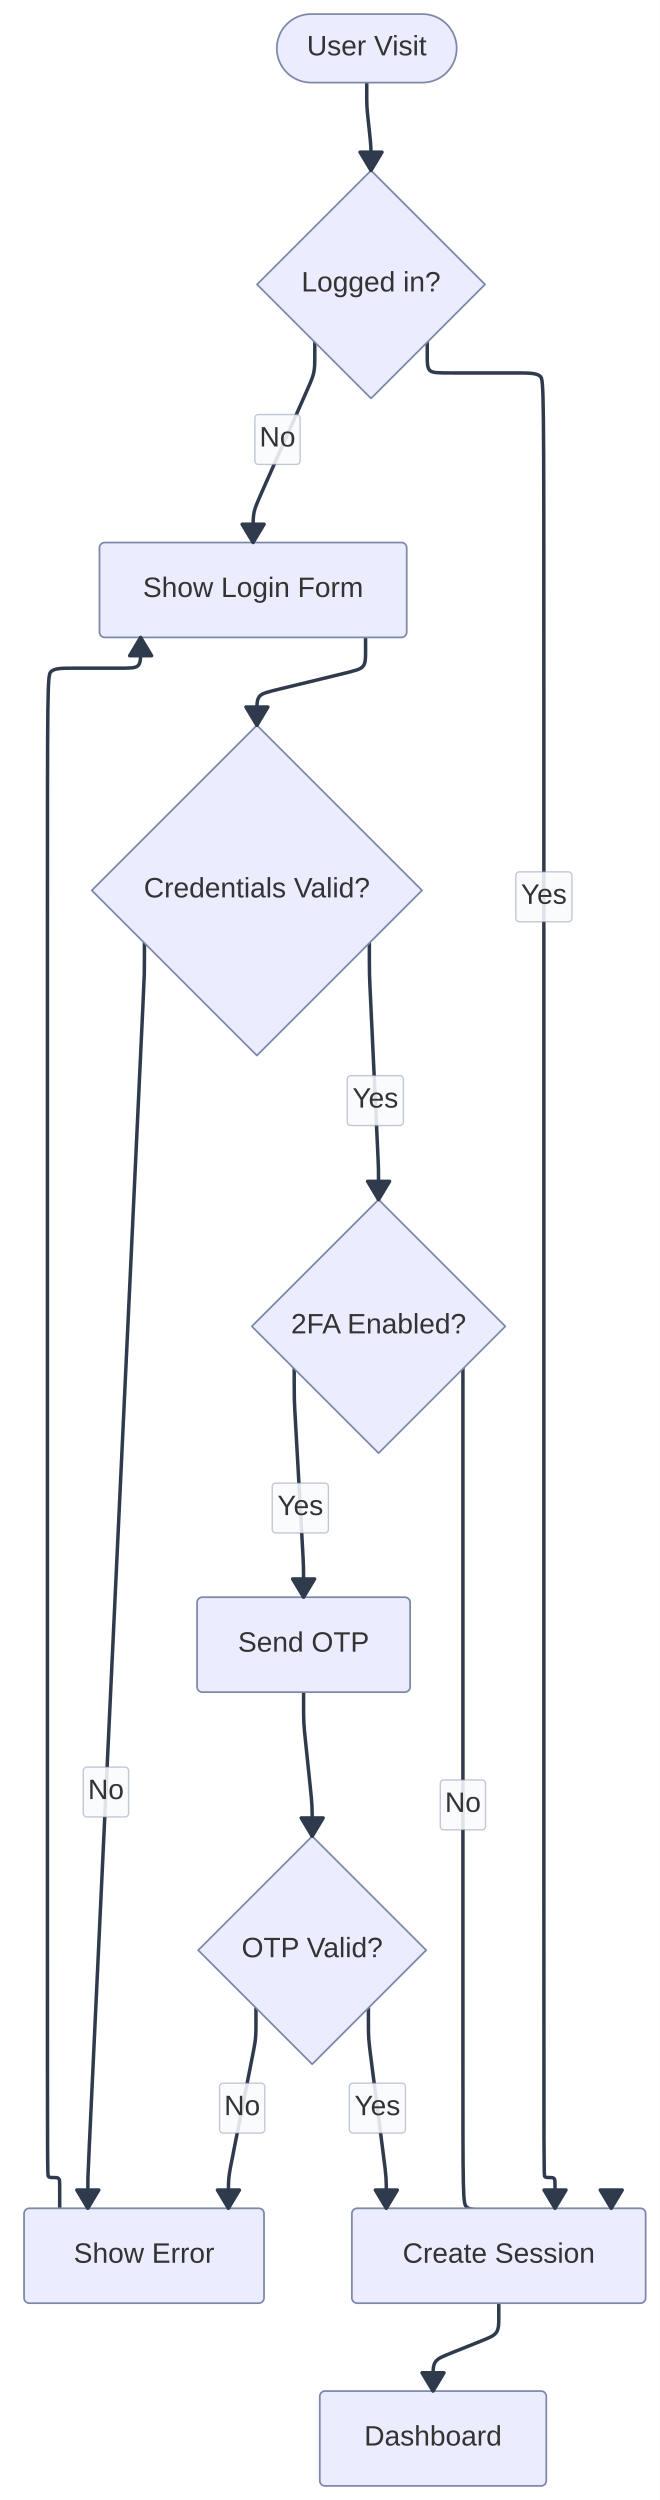
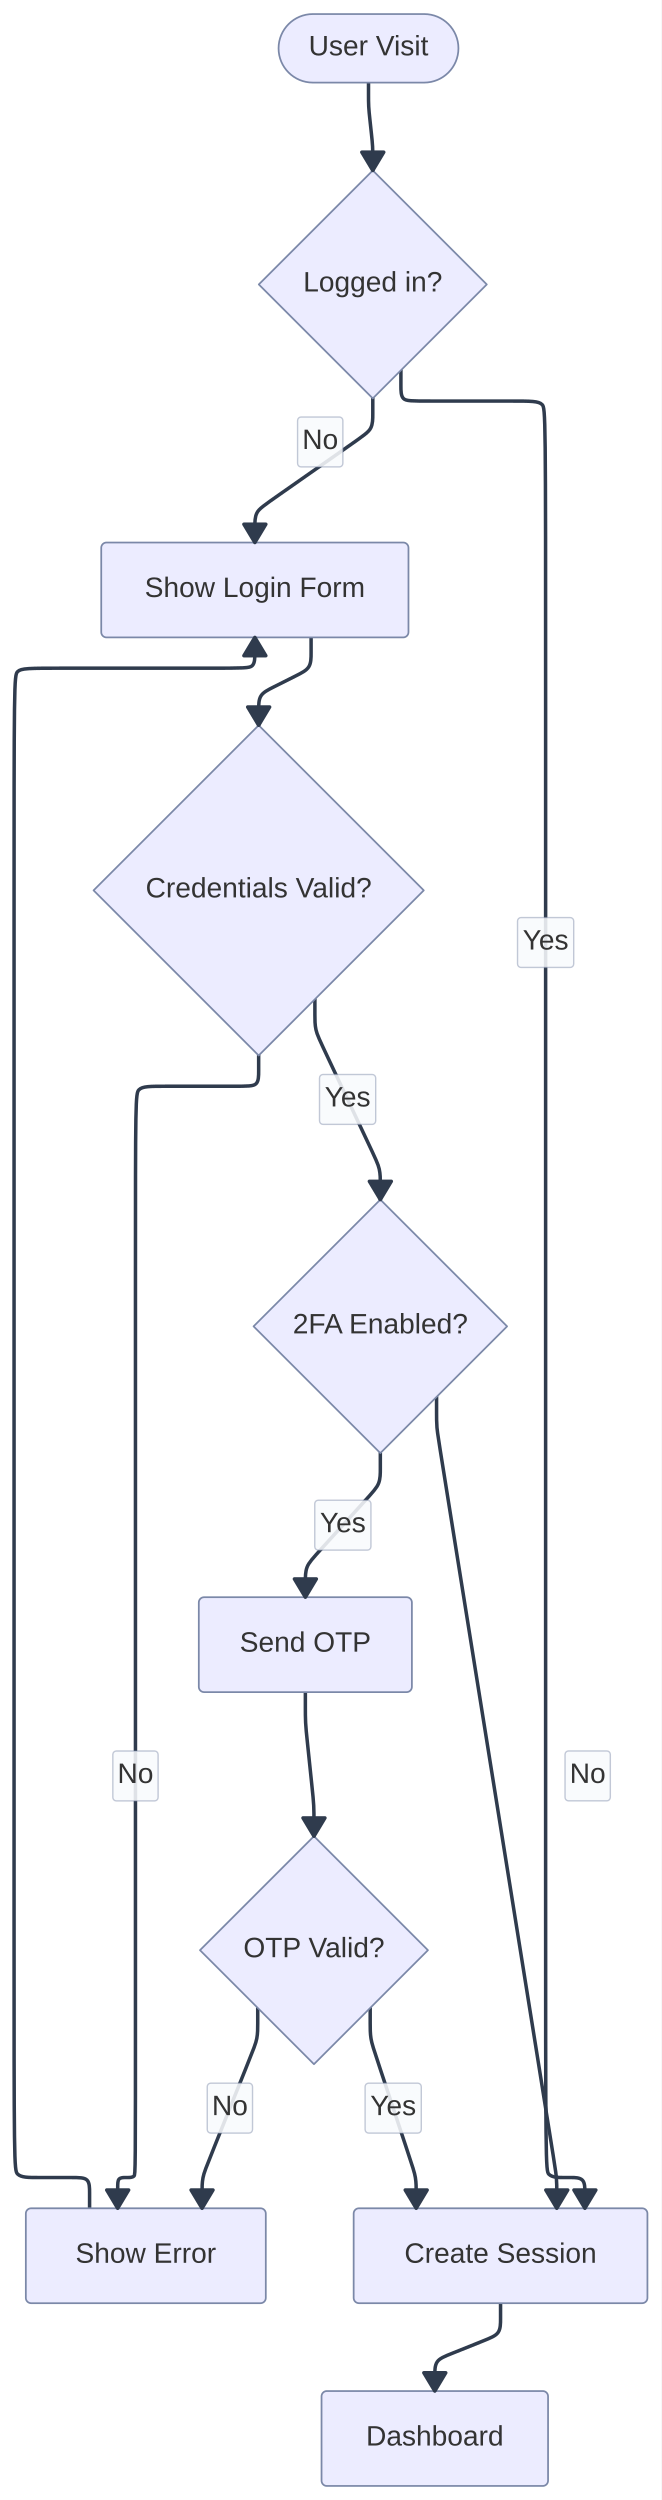
- <svg xmlns="http://www.w3.org/2000/svg" width="375.414" height="1422.616" viewBox="0 0 375.414 1422.616">
-   <rect x="0" y="0" width="375.414" height="1422.616" fill="#FFFFFF" />
+ <svg xmlns="http://www.w3.org/2000/svg" width="376.42" height="1422.616" viewBox="0 0 376.42 1422.616">
+   <rect x="0" y="0" width="376.42" height="1422.616" fill="#FFFFFF" />
  <defs>
    <marker id="arrow-0" viewBox="0 0 10 10" refX="5" refY="5" markerUnits="userSpaceOnUse" markerWidth="8" markerHeight="8" orient="auto">
      <path d="M 0 0 L 10 5 L 0 10 z" fill="#2F3B4D" stroke="#2F3B4D" stroke-width="1" stroke-dasharray="1,0" />
    </marker>
    <marker id="arrow-start-0" viewBox="0 0 10 10" refX="4.5" refY="5" markerUnits="userSpaceOnUse" markerWidth="8" markerHeight="8" orient="auto">
      <path d="M 0 5 L 10 10 L 10 0 z" fill="#2F3B4D" stroke="#2F3B4D" stroke-width="1" stroke-dasharray="1,0" />
    </marker>
  </defs>
-   <path d="M 208.690,47.000L 208.690,48.138C208.690,49.275,208.690,51.550,208.690,53.825C208.690,56.100,208.690,58.375,208.812,60.644C208.933,62.912,209.176,65.174,209.461,67.826C209.746,70.479,210.072,73.521,210.357,76.174C210.642,78.826,210.885,81.088,211.006,83.356C211.128,85.625,211.128,87.900,211.128,90.175C211.128,92.450,211.128,94.725,211.128,95.862L 211.128,97.000" fill="none" stroke="#2F3B4D" stroke-width="2" stroke-linecap="round" stroke-linejoin="round" />
-   <path d="M 179.128,194.723L 179.128,196.182C179.128,197.640,179.128,200.557,179.128,203.473C179.128,206.390,179.128,209.307,178.535,212.098C177.943,214.889,176.759,217.554,171.500,229.388C166.240,241.222,156.907,262.225,151.648,274.059C146.389,285.893,145.204,288.558,144.612,291.349C144.020,294.140,144.020,297.057,144.020,299.973C144.020,302.890,144.020,305.807,144.020,307.265L 144.020,308.723" fill="none" stroke="#2F3B4D" stroke-width="2" stroke-linecap="round" stroke-linejoin="round" />
-   <rect x="145.02" y="235.89" width="25.77" height="28.40" rx="2" ry="2" fill="rgba(248,250,252, 0.92)" fill-opacity="0.95" stroke="#7B88A8" stroke-opacity="0.45" stroke-width="0.8" />
-   <text x="157.90" y="254.09" text-anchor="middle" font-family="'trebuchet ms', verdana, arial, sans-serif" font-size="16" fill="#333333">
-     <tspan x="157.90" dy="0.00">No</tspan>
+   <path d="M 209.697,47.000L 209.697,48.138C209.697,49.275,209.697,51.550,209.697,53.825C209.697,56.100,209.697,58.375,209.818,60.644C209.939,62.912,210.182,65.174,210.467,67.826C210.752,70.479,211.079,73.521,211.363,76.174C211.648,78.826,211.891,81.088,212.012,83.356C212.134,85.625,212.134,87.900,212.134,90.175C212.134,92.450,212.134,94.725,212.134,95.862L 212.134,97.000" fill="none" stroke="#2F3B4D" stroke-width="2" stroke-linecap="round" stroke-linejoin="round" />
+   <path d="M 212.134,226.723L 212.134,228.182C212.134,229.640,212.134,232.557,212.134,235.473C212.134,238.390,212.134,241.307,210.939,243.602C209.745,245.896,207.356,247.570,197.366,254.566C187.376,261.563,169.784,273.883,159.794,280.880C149.804,287.877,147.415,289.550,146.221,291.845C145.026,294.140,145.026,297.057,145.026,299.973C145.026,302.890,145.026,305.807,145.026,307.265L 145.026,308.723" fill="none" stroke="#2F3B4D" stroke-width="2" stroke-linecap="round" stroke-linejoin="round" />
+   <rect x="169.34" y="237.30" width="25.77" height="28.40" rx="2" ry="2" fill="rgba(248,250,252, 0.92)" fill-opacity="0.95" stroke="#7B88A8" stroke-opacity="0.45" stroke-width="0.8" />
+   <text x="182.22" y="255.50" text-anchor="middle" font-family="'trebuchet ms', verdana, arial, sans-serif" font-size="16" fill="#333333">
+     <tspan x="182.22" dy="0.00">No</tspan>
  </text>
-   <path d="M 208.020,362.723L 208.020,364.182C208.020,365.640,208.020,368.557,208.020,371.473C208.020,374.390,208.020,377.307,206.603,379.109C205.185,380.911,202.351,381.598,193.462,383.755C184.572,385.911,169.628,389.536,160.739,391.692C151.849,393.848,149.015,394.536,147.598,396.338C146.181,398.140,146.181,401.057,146.181,403.973C146.181,406.890,146.181,409.807,146.181,411.265L 146.181,412.723" fill="none" stroke="#2F3B4D" stroke-width="2" stroke-linecap="round" stroke-linejoin="round" />
-   <path d="M 82.181,536.625L 82.181,538.083C82.181,539.542,82.181,542.458,82.181,545.375C82.181,548.292,82.181,551.208,82.112,554.123C82.044,557.039,81.907,559.952,76.606,672.660C71.306,785.369,60.842,1007.872,55.542,1120.581C50.242,1233.289,50.105,1236.203,50.036,1239.118C49.968,1242.033,49.968,1244.950,49.968,1247.866C49.968,1250.783,49.968,1253.700,49.968,1255.158L 49.968,1256.616" fill="none" stroke="#2F3B4D" stroke-width="2" stroke-linecap="round" stroke-linejoin="round" />
-   <rect x="47.40" y="1005.55" width="25.77" height="28.40" rx="2" ry="2" fill="rgba(248,250,252, 0.92)" fill-opacity="0.95" stroke="#7B88A8" stroke-opacity="0.45" stroke-width="0.8" />
-   <text x="60.28" y="1023.75" text-anchor="middle" font-family="'trebuchet ms', verdana, arial, sans-serif" font-size="16" fill="#333333">
-     <tspan x="60.28" dy="0.00">No</tspan>
+   <path d="M 177.026,362.723L 177.026,364.182C177.026,365.640,177.026,368.557,177.026,371.473C177.026,374.390,177.026,377.307,175.723,379.420C174.420,381.533,171.814,382.843,168.144,384.688C164.474,386.533,159.739,388.913,156.069,390.758C152.399,392.603,149.793,393.913,148.490,396.027C147.187,398.140,147.187,401.057,147.187,403.973C147.187,406.890,147.187,409.807,147.187,411.265L 147.187,412.723" fill="none" stroke="#2F3B4D" stroke-width="2" stroke-linecap="round" stroke-linejoin="round" />
+   <path d="M 147.187,600.625L 147.187,602.083C147.187,603.542,147.187,606.458,147.187,609.375C147.187,612.292,147.187,615.208,145.728,616.667C144.270,618.125,141.353,618.125,131.669,618.125C121.985,618.125,105.533,618.125,95.306,618.125C85.080,618.125,81.080,618.125,79.080,620.125C77.080,622.125,77.080,626.125,77.080,728.781C77.080,831.438,77.080,1032.750,77.080,1134.249C77.080,1235.747,77.080,1237.432,76.238,1238.274C75.396,1239.116,73.712,1239.116,72.869,1239.116C72.027,1239.116,72.027,1239.116,71.185,1239.116C70.343,1239.116,68.658,1239.116,67.816,1239.958C66.974,1240.801,66.974,1242.485,66.974,1245.402C66.974,1248.318,66.974,1252.467,66.974,1254.542L 66.974,1256.616" fill="none" stroke="#2F3B4D" stroke-width="2" stroke-linecap="round" stroke-linejoin="round" />
+   <rect x="64.20" y="996.40" width="25.77" height="28.40" rx="2" ry="2" fill="rgba(248,250,252, 0.92)" fill-opacity="0.95" stroke="#7B88A8" stroke-opacity="0.45" stroke-width="0.8" />
+   <text x="77.08" y="1014.60" text-anchor="middle" font-family="'trebuchet ms', verdana, arial, sans-serif" font-size="16" fill="#333333">
+     <tspan x="77.08" dy="0.00">No</tspan>
  </text>
-   <path d="M 33.968,1256.616L 33.968,1254.281C33.968,1251.945,33.968,1247.274,33.968,1244.358C33.968,1241.441,33.968,1240.278,33.387,1239.697C32.805,1239.116,31.643,1239.116,31.062,1239.116C30.481,1239.116,30.481,1239.116,29.900,1239.116C29.318,1239.116,28.156,1239.116,27.575,1238.535C26.994,1237.954,26.994,1236.792,26.994,1095.643C26.994,954.494,26.994,673.359,26.994,530.791C26.994,388.223,26.994,384.223,28.994,382.223C30.994,380.223,34.994,380.223,42.373,380.223C49.752,380.223,60.511,380.223,67.349,380.223C74.186,380.223,77.103,380.223,78.561,378.765C80.020,377.307,80.020,374.390,80.020,371.473C80.020,368.557,80.020,365.640,80.020,364.182L 80.020,362.723" fill="none" stroke="#2F3B4D" stroke-width="2" stroke-linecap="round" stroke-linejoin="round" />
-   <path d="M 210.181,536.625L 210.181,538.083C210.181,539.542,210.181,542.458,210.181,545.375C210.181,548.292,210.181,551.208,210.249,554.123C210.318,557.039,210.456,559.952,211.260,576.995C212.065,594.039,213.536,625.212,214.340,642.255C215.145,659.298,215.282,662.212,215.351,665.127C215.420,668.042,215.420,670.958,215.420,673.875C215.420,676.792,215.420,679.708,215.420,681.167L 215.420,682.625" fill="none" stroke="#2F3B4D" stroke-width="2" stroke-linecap="round" stroke-linejoin="round" />
-   <rect x="197.60" y="612.08" width="31.97" height="28.40" rx="2" ry="2" fill="rgba(248,250,252, 0.92)" fill-opacity="0.95" stroke="#7B88A8" stroke-opacity="0.45" stroke-width="0.8" />
-   <text x="213.59" y="630.28" text-anchor="middle" font-family="'trebuchet ms', verdana, arial, sans-serif" font-size="16" fill="#333333">
-     <tspan x="213.59" dy="0.00">Yes</tspan>
+   <path d="M 50.974,1256.616L 50.974,1255.158C50.974,1253.700,50.974,1250.783,50.974,1247.866C50.974,1244.950,50.974,1242.033,49.516,1240.575C48.057,1239.116,45.141,1239.116,39.978,1239.116C34.816,1239.116,27.408,1239.116,21.704,1239.116C16.000,1239.116,12.000,1239.116,10.000,1237.116C8.000,1235.116,8.000,1231.116,8.000,1089.967C8.000,948.819,8.000,670.521,8.000,529.372C8.000,388.223,8.000,384.223,10.000,382.223C12.000,380.223,16.000,380.223,37.379,380.223C58.759,380.223,97.517,380.223,118.355,380.223C139.193,380.223,142.109,380.223,143.568,378.765C145.026,377.307,145.026,374.390,145.026,371.473C145.026,368.557,145.026,365.640,145.026,364.182L 145.026,362.723" fill="none" stroke="#2F3B4D" stroke-width="2" stroke-linecap="round" stroke-linejoin="round" />
+   <path d="M 179.187,568.625L 179.187,570.083C179.187,571.542,179.187,574.458,179.187,577.375C179.187,580.292,179.187,583.208,179.809,585.986C180.430,588.763,181.674,591.402,187.259,603.249C192.844,615.097,202.769,636.154,208.354,648.001C213.939,659.849,215.183,662.487,215.804,665.264C216.426,668.042,216.426,670.958,216.426,673.875C216.426,676.792,216.426,679.708,216.426,681.167L 216.426,682.625" fill="none" stroke="#2F3B4D" stroke-width="2" stroke-linecap="round" stroke-linejoin="round" />
+   <rect x="181.82" y="611.43" width="31.97" height="28.40" rx="2" ry="2" fill="rgba(248,250,252, 0.92)" fill-opacity="0.95" stroke="#7B88A8" stroke-opacity="0.45" stroke-width="0.8" />
+   <text x="197.81" y="629.63" text-anchor="middle" font-family="'trebuchet ms', verdana, arial, sans-serif" font-size="16" fill="#333333">
+     <tspan x="197.81" dy="0.00">Yes</tspan>
  </text>
-   <path d="M 167.420,778.893L 167.420,780.351C167.420,781.810,167.420,784.726,167.420,787.643C167.420,790.560,167.420,793.476,167.502,796.391C167.584,799.305,167.747,802.217,168.555,816.594C169.363,830.972,170.816,856.814,171.623,871.191C172.431,885.569,172.595,888.481,172.677,891.395C172.759,894.310,172.759,897.226,172.759,900.143C172.759,903.060,172.759,905.976,172.759,907.435L 172.759,908.893" fill="none" stroke="#2F3B4D" stroke-width="2" stroke-linecap="round" stroke-linejoin="round" />
-   <rect x="154.91" y="843.94" width="31.97" height="28.40" rx="2" ry="2" fill="rgba(248,250,252, 0.92)" fill-opacity="0.95" stroke="#7B88A8" stroke-opacity="0.45" stroke-width="0.8" />
-   <text x="170.89" y="862.14" text-anchor="middle" font-family="'trebuchet ms', verdana, arial, sans-serif" font-size="16" fill="#333333">
-     <tspan x="170.89" dy="0.00">Yes</tspan>
+   <path d="M 216.426,826.893L 216.426,828.351C216.426,829.810,216.426,832.726,216.426,835.643C216.426,838.560,216.426,841.476,215.446,844.014C214.466,846.553,212.506,848.712,206.376,855.466C200.246,862.219,189.946,873.567,183.816,880.320C177.686,887.074,175.725,889.233,174.745,891.771C173.765,894.310,173.765,897.226,173.765,900.143C173.765,903.060,173.765,905.976,173.765,907.435L 173.765,908.893" fill="none" stroke="#2F3B4D" stroke-width="2" stroke-linecap="round" stroke-linejoin="round" />
+   <rect x="179.11" y="853.69" width="31.97" height="28.40" rx="2" ry="2" fill="rgba(248,250,252, 0.92)" fill-opacity="0.95" stroke="#7B88A8" stroke-opacity="0.45" stroke-width="0.8" />
+   <text x="195.10" y="871.89" text-anchor="middle" font-family="'trebuchet ms', verdana, arial, sans-serif" font-size="16" fill="#333333">
+     <tspan x="195.10" dy="0.00">Yes</tspan>
  </text>
-   <path d="M 172.759,962.893L 172.759,964.351C172.759,965.810,172.759,968.726,172.759,971.643C172.759,974.560,172.759,977.476,172.910,980.385C173.061,983.294,173.363,986.195,174.028,992.578C174.692,998.961,175.719,1008.825,176.384,1015.208C177.049,1021.591,177.351,1024.492,177.502,1027.401C177.653,1030.310,177.653,1033.226,177.653,1036.143C177.653,1039.060,177.653,1041.976,177.653,1043.435L 177.653,1044.893" fill="none" stroke="#2F3B4D" stroke-width="2" stroke-linecap="round" stroke-linejoin="round" />
-   <path d="M 145.653,1142.616L 145.653,1144.075C145.653,1145.533,145.653,1148.450,145.653,1151.366C145.653,1154.283,145.653,1157.200,145.369,1160.088C145.085,1162.977,144.517,1165.838,142.187,1177.574C139.856,1189.310,135.764,1209.922,133.434,1221.658C131.104,1233.395,130.536,1236.255,130.252,1239.144C129.968,1242.033,129.968,1244.950,129.968,1247.866C129.968,1250.783,129.968,1253.700,129.968,1255.158L 129.968,1256.616" fill="none" stroke="#2F3B4D" stroke-width="2" stroke-linecap="round" stroke-linejoin="round" />
-   <rect x="124.93" y="1185.42" width="25.77" height="28.40" rx="2" ry="2" fill="rgba(248,250,252, 0.92)" fill-opacity="0.95" stroke="#7B88A8" stroke-opacity="0.45" stroke-width="0.8" />
-   <text x="137.81" y="1203.62" text-anchor="middle" font-family="'trebuchet ms', verdana, arial, sans-serif" font-size="16" fill="#333333">
-     <tspan x="137.81" dy="0.00">No</tspan>
+   <path d="M 173.765,962.893L 173.765,964.351C173.765,965.810,173.765,968.726,173.765,971.643C173.765,974.560,173.765,977.476,173.916,980.385C174.067,983.294,174.369,986.195,175.034,992.578C175.699,998.961,176.726,1008.825,177.390,1015.208C178.055,1021.591,178.357,1024.492,178.508,1027.401C178.659,1030.310,178.659,1033.226,178.659,1036.143C178.659,1039.060,178.659,1041.976,178.659,1043.435L 178.659,1044.893" fill="none" stroke="#2F3B4D" stroke-width="2" stroke-linecap="round" stroke-linejoin="round" />
+   <path d="M 146.659,1142.616L 146.659,1144.075C146.659,1145.533,146.659,1148.450,146.659,1151.366C146.659,1154.283,146.659,1157.200,146.116,1160.011C145.573,1162.823,144.488,1165.530,139.750,1177.343C135.012,1189.157,126.621,1210.076,121.883,1221.889C117.145,1233.702,116.060,1236.409,115.517,1239.221C114.974,1242.033,114.974,1244.950,114.974,1247.866C114.974,1250.783,114.974,1253.700,114.974,1255.158L 114.974,1256.616" fill="none" stroke="#2F3B4D" stroke-width="2" stroke-linecap="round" stroke-linejoin="round" />
+   <rect x="117.93" y="1185.42" width="25.77" height="28.40" rx="2" ry="2" fill="rgba(248,250,252, 0.92)" fill-opacity="0.95" stroke="#7B88A8" stroke-opacity="0.45" stroke-width="0.8" />
+   <text x="130.82" y="1203.62" text-anchor="middle" font-family="'trebuchet ms', verdana, arial, sans-serif" font-size="16" fill="#333333">
+     <tspan x="130.82" dy="0.00">No</tspan>
  </text>
-   <path d="M 209.653,1142.616L 209.653,1144.075C209.653,1145.533,209.653,1148.450,209.653,1151.366C209.653,1154.283,209.653,1157.200,209.839,1160.104C210.026,1163.009,210.398,1165.902,211.908,1177.622C213.417,1189.342,216.064,1209.890,217.574,1221.610C219.083,1233.331,219.456,1236.224,219.642,1239.128C219.829,1242.033,219.829,1244.950,219.829,1247.866C219.829,1250.783,219.829,1253.700,219.829,1255.158L 219.829,1256.616" fill="none" stroke="#2F3B4D" stroke-width="2" stroke-linecap="round" stroke-linejoin="round" />
-   <rect x="198.76" y="1185.42" width="31.97" height="28.40" rx="2" ry="2" fill="rgba(248,250,252, 0.92)" fill-opacity="0.95" stroke="#7B88A8" stroke-opacity="0.45" stroke-width="0.8" />
-   <text x="214.74" y="1203.62" text-anchor="middle" font-family="'trebuchet ms', verdana, arial, sans-serif" font-size="16" fill="#333333">
-     <tspan x="214.74" dy="0.00">Yes</tspan>
+   <path d="M 210.659,1142.616L 210.659,1144.075C210.659,1145.533,210.659,1148.450,210.659,1151.366C210.659,1154.283,210.659,1157.200,211.118,1160.042C211.577,1162.885,212.494,1165.653,216.398,1177.436C220.302,1189.218,227.192,1210.014,231.096,1221.797C235.000,1233.579,235.918,1236.348,236.376,1239.190C236.835,1242.033,236.835,1244.950,236.835,1247.866C236.835,1250.783,236.835,1253.700,236.835,1255.158L 236.835,1256.616" fill="none" stroke="#2F3B4D" stroke-width="2" stroke-linecap="round" stroke-linejoin="round" />
+   <rect x="207.76" y="1185.42" width="31.97" height="28.40" rx="2" ry="2" fill="rgba(248,250,252, 0.92)" fill-opacity="0.95" stroke="#7B88A8" stroke-opacity="0.45" stroke-width="0.8" />
+   <text x="223.75" y="1203.62" text-anchor="middle" font-family="'trebuchet ms', verdana, arial, sans-serif" font-size="16" fill="#333333">
+     <tspan x="223.75" dy="0.00">Yes</tspan>
  </text>
-   <path d="M 263.420,778.893L 263.420,856.703C263.420,934.513,263.420,1090.134,263.420,1169.944C263.420,1249.755,263.420,1253.755,265.420,1255.755C267.420,1257.755,271.420,1257.755,285.393,1257.755C299.366,1257.755,323.313,1257.755,335.381,1257.755C347.449,1257.755,347.639,1257.755,347.734,1257.660C347.829,1257.565,347.829,1257.375,347.829,1257.185C347.829,1256.996,347.829,1256.806,347.829,1256.711L 347.829,1256.616" fill="none" stroke="#2F3B4D" stroke-width="2" stroke-linecap="round" stroke-linejoin="round" />
-   <rect x="250.54" y="1012.87" width="25.77" height="28.40" rx="2" ry="2" fill="rgba(248,250,252, 0.92)" fill-opacity="0.95" stroke="#7B88A8" stroke-opacity="0.45" stroke-width="0.8" />
-   <text x="263.42" y="1031.07" text-anchor="middle" font-family="'trebuchet ms', verdana, arial, sans-serif" font-size="16" fill="#333333">
-     <tspan x="263.42" dy="0.00">No</tspan>
+   <path d="M 248.426,794.893L 248.426,796.351C248.426,797.810,248.426,800.726,248.426,803.643C248.426,806.560,248.426,809.476,248.657,812.375C248.888,815.273,249.350,818.153,260.520,887.833C271.691,957.514,293.570,1093.995,304.741,1163.676C315.912,1233.356,316.373,1236.236,316.604,1239.135C316.835,1242.033,316.835,1244.950,316.835,1247.866C316.835,1250.783,316.835,1253.700,316.835,1255.158L 316.835,1256.616" fill="none" stroke="#2F3B4D" stroke-width="2" stroke-linecap="round" stroke-linejoin="round" />
+   <rect x="321.53" y="996.37" width="25.77" height="28.40" rx="2" ry="2" fill="rgba(248,250,252, 0.92)" fill-opacity="0.95" stroke="#7B88A8" stroke-opacity="0.45" stroke-width="0.8" />
+   <text x="334.42" y="1014.57" text-anchor="middle" font-family="'trebuchet ms', verdana, arial, sans-serif" font-size="16" fill="#333333">
+     <tspan x="334.42" dy="0.00">No</tspan>
  </text>
-   <path d="M 243.128,194.723L 243.128,196.182C243.128,197.640,243.128,200.557,243.128,203.473C243.128,206.390,243.128,209.307,244.586,210.765C246.044,212.223,248.961,212.223,258.019,212.223C267.078,212.223,282.278,212.223,291.878,212.223C301.478,212.223,305.478,212.223,307.478,214.223C309.478,216.223,309.478,220.223,309.478,390.843C309.478,561.462,309.478,898.702,309.478,1067.850C309.478,1236.999,309.478,1238.058,310.007,1238.587C310.536,1239.116,311.595,1239.116,312.124,1239.116C312.653,1239.116,312.653,1239.116,313.183,1239.116C313.712,1239.116,314.770,1239.116,315.299,1239.645C315.829,1240.175,315.829,1241.233,315.829,1244.150C315.829,1247.066,315.829,1251.841,315.829,1254.229L 315.829,1256.616" fill="none" stroke="#2F3B4D" stroke-width="2" stroke-linecap="round" stroke-linejoin="round" />
-   <rect x="293.50" y="496.13" width="31.97" height="28.40" rx="2" ry="2" fill="rgba(248,250,252, 0.92)" fill-opacity="0.95" stroke="#7B88A8" stroke-opacity="0.45" stroke-width="0.8" />
-   <text x="309.48" y="514.33" text-anchor="middle" font-family="'trebuchet ms', verdana, arial, sans-serif" font-size="16" fill="#333333">
-     <tspan x="309.48" dy="0.00">Yes</tspan>
+   <path d="M 228.134,210.723L 228.134,212.182C228.134,213.640,228.134,216.557,228.134,219.473C228.134,222.390,228.134,225.307,229.592,226.765C231.050,228.223,233.967,228.223,245.692,228.223C257.417,228.223,277.951,228.223,290.218,228.223C302.484,228.223,306.484,228.223,308.484,230.223C310.484,232.223,310.484,236.223,310.484,402.843C310.484,569.462,310.484,898.702,310.484,1065.184C310.484,1231.666,310.484,1235.391,312.347,1237.254C314.209,1239.116,317.935,1239.116,320.201,1239.116C322.468,1239.116,323.276,1239.116,325.139,1239.116C327.002,1239.116,329.918,1239.116,331.377,1240.575C332.835,1242.033,332.835,1244.950,332.835,1247.866C332.835,1250.783,332.835,1253.700,332.835,1255.158L 332.835,1256.616" fill="none" stroke="#2F3B4D" stroke-width="2" stroke-linecap="round" stroke-linejoin="round" />
+   <rect x="294.50" y="522.13" width="31.97" height="28.40" rx="2" ry="2" fill="rgba(248,250,252, 0.92)" fill-opacity="0.95" stroke="#7B88A8" stroke-opacity="0.45" stroke-width="0.8" />
+   <text x="310.48" y="540.33" text-anchor="middle" font-family="'trebuchet ms', verdana, arial, sans-serif" font-size="16" fill="#333333">
+     <tspan x="310.48" dy="0.00">Yes</tspan>
  </text>
-   <path d="M 283.829,1310.616L 283.829,1312.075C283.829,1313.533,283.829,1316.450,283.829,1319.366C283.829,1322.283,283.829,1325.200,282.475,1327.201C281.121,1329.202,278.414,1330.287,273.532,1332.244C268.650,1334.202,261.593,1337.031,256.711,1338.988C251.829,1340.945,249.122,1342.031,247.768,1344.032C246.415,1346.033,246.415,1348.950,246.415,1351.866C246.415,1354.783,246.415,1357.700,246.415,1359.158L 246.415,1360.616" fill="none" stroke="#2F3B4D" stroke-width="2" stroke-linecap="round" stroke-linejoin="round" />
-   <rect x="157.51" y="8.00" width="102.35" height="39.00" rx="19.50" ry="19.50" fill="#ECECFF" stroke="#7B88A8" stroke-width="1" stroke-linejoin="round" stroke-linecap="round" />
-   <text x="208.69" y="31.50" text-anchor="middle" font-family="'trebuchet ms', verdana, arial, sans-serif" font-size="16" fill="#333333">
-     <tspan x="208.69" dy="0.00">User Visit</tspan>
+   <path d="M 284.835,1310.616L 284.835,1312.075C284.835,1313.533,284.835,1316.450,284.835,1319.366C284.835,1322.283,284.835,1325.200,283.481,1327.201C282.128,1329.202,279.421,1330.287,274.538,1332.244C269.656,1334.202,262.599,1337.031,257.717,1338.988C252.835,1340.945,250.128,1342.031,248.775,1344.032C247.421,1346.033,247.421,1348.950,247.421,1351.866C247.421,1354.783,247.421,1357.700,247.421,1359.158L 247.421,1360.616" fill="none" stroke="#2F3B4D" stroke-width="2" stroke-linecap="round" stroke-linejoin="round" />
+   <rect x="158.52" y="8.00" width="102.35" height="39.00" rx="19.50" ry="19.50" fill="#ECECFF" stroke="#7B88A8" stroke-width="1" stroke-linejoin="round" stroke-linecap="round" />
+   <text x="209.70" y="31.50" text-anchor="middle" font-family="'trebuchet ms', verdana, arial, sans-serif" font-size="16" fill="#333333">
+     <tspan x="209.70" dy="0.00">User Visit</tspan>
  </text>
-   <polygon points="211.13,97.00 275.99,161.86 211.13,226.72 146.27,161.86" fill="#ECECFF" stroke="#7B88A8" stroke-width="1" stroke-linejoin="round" stroke-linecap="round" />
-   <text x="211.13" y="165.86" text-anchor="middle" font-family="'trebuchet ms', verdana, arial, sans-serif" font-size="16" fill="#333333">
-     <tspan x="211.13" dy="0.00">Logged in?</tspan>
+   <polygon points="212.13,97.00 277.00,161.86 212.13,226.72 147.27,161.86" fill="#ECECFF" stroke="#7B88A8" stroke-width="1" stroke-linejoin="round" stroke-linecap="round" />
+   <text x="212.13" y="165.86" text-anchor="middle" font-family="'trebuchet ms', verdana, arial, sans-serif" font-size="16" fill="#333333">
+     <tspan x="212.13" dy="0.00">Logged in?</tspan>
  </text>
-   <rect x="56.61" y="308.72" width="174.83" height="54.00" rx="3" ry="3" fill="#ECECFF" stroke="#7B88A8" stroke-width="1" stroke-linejoin="round" stroke-linecap="round" />
-   <text x="144.02" y="339.72" text-anchor="middle" font-family="'trebuchet ms', verdana, arial, sans-serif" font-size="16" fill="#333333">
-     <tspan x="144.02" dy="0.00">Show Login Form</tspan>
+   <rect x="57.61" y="308.72" width="174.83" height="54.00" rx="3" ry="3" fill="#ECECFF" stroke="#7B88A8" stroke-width="1" stroke-linejoin="round" stroke-linecap="round" />
+   <text x="145.03" y="339.72" text-anchor="middle" font-family="'trebuchet ms', verdana, arial, sans-serif" font-size="16" fill="#333333">
+     <tspan x="145.03" dy="0.00">Show Login Form</tspan>
  </text>
-   <polygon points="146.18,412.72 240.13,506.67 146.18,600.63 52.23,506.67" fill="#ECECFF" stroke="#7B88A8" stroke-width="1" stroke-linejoin="round" stroke-linecap="round" />
-   <text x="146.18" y="510.67" text-anchor="middle" font-family="'trebuchet ms', verdana, arial, sans-serif" font-size="16" fill="#333333">
-     <tspan x="146.18" dy="0.00">Credentials Valid?</tspan>
+   <polygon points="147.19,412.72 241.14,506.67 147.19,600.63 53.24,506.67" fill="#ECECFF" stroke="#7B88A8" stroke-width="1" stroke-linejoin="round" stroke-linecap="round" />
+   <text x="147.19" y="510.67" text-anchor="middle" font-family="'trebuchet ms', verdana, arial, sans-serif" font-size="16" fill="#333333">
+     <tspan x="147.19" dy="0.00">Credentials Valid?</tspan>
  </text>
-   <rect x="13.69" y="1256.62" width="136.55" height="54.00" rx="3" ry="3" fill="#ECECFF" stroke="#7B88A8" stroke-width="1" stroke-linejoin="round" stroke-linecap="round" />
-   <text x="81.97" y="1287.62" text-anchor="middle" font-family="'trebuchet ms', verdana, arial, sans-serif" font-size="16" fill="#333333">
-     <tspan x="81.97" dy="0.00">Show Error</tspan>
+   <rect x="14.70" y="1256.62" width="136.55" height="54.00" rx="3" ry="3" fill="#ECECFF" stroke="#7B88A8" stroke-width="1" stroke-linejoin="round" stroke-linecap="round" />
+   <text x="82.97" y="1287.62" text-anchor="middle" font-family="'trebuchet ms', verdana, arial, sans-serif" font-size="16" fill="#333333">
+     <tspan x="82.97" dy="0.00">Show Error</tspan>
  </text>
-   <polygon points="215.42,682.63 287.55,754.76 215.42,826.89 143.29,754.76" fill="#ECECFF" stroke="#7B88A8" stroke-width="1" stroke-linejoin="round" stroke-linecap="round" />
-   <text x="215.42" y="758.76" text-anchor="middle" font-family="'trebuchet ms', verdana, arial, sans-serif" font-size="16" fill="#333333">
-     <tspan x="215.42" dy="0.00">2FA Enabled?</tspan>
+   <polygon points="216.43,682.63 288.56,754.76 216.43,826.89 144.29,754.76" fill="#ECECFF" stroke="#7B88A8" stroke-width="1" stroke-linejoin="round" stroke-linecap="round" />
+   <text x="216.43" y="758.76" text-anchor="middle" font-family="'trebuchet ms', verdana, arial, sans-serif" font-size="16" fill="#333333">
+     <tspan x="216.43" dy="0.00">2FA Enabled?</tspan>
  </text>
-   <rect x="112.13" y="908.89" width="121.26" height="54.00" rx="3" ry="3" fill="#ECECFF" stroke="#7B88A8" stroke-width="1" stroke-linejoin="round" stroke-linecap="round" />
-   <text x="172.76" y="939.89" text-anchor="middle" font-family="'trebuchet ms', verdana, arial, sans-serif" font-size="16" fill="#333333">
-     <tspan x="172.76" dy="0.00">Send OTP</tspan>
+   <rect x="113.13" y="908.89" width="121.26" height="54.00" rx="3" ry="3" fill="#ECECFF" stroke="#7B88A8" stroke-width="1" stroke-linejoin="round" stroke-linecap="round" />
+   <text x="173.77" y="939.89" text-anchor="middle" font-family="'trebuchet ms', verdana, arial, sans-serif" font-size="16" fill="#333333">
+     <tspan x="173.77" dy="0.00">Send OTP</tspan>
  </text>
-   <polygon points="177.65,1044.89 242.51,1109.75 177.65,1174.62 112.79,1109.75" fill="#ECECFF" stroke="#7B88A8" stroke-width="1" stroke-linejoin="round" stroke-linecap="round" />
-   <text x="177.65" y="1113.75" text-anchor="middle" font-family="'trebuchet ms', verdana, arial, sans-serif" font-size="16" fill="#333333">
-     <tspan x="177.65" dy="0.00">OTP Valid?</tspan>
+   <polygon points="178.66,1044.89 243.52,1109.75 178.66,1174.62 113.80,1109.75" fill="#ECECFF" stroke="#7B88A8" stroke-width="1" stroke-linejoin="round" stroke-linecap="round" />
+   <text x="178.66" y="1113.75" text-anchor="middle" font-family="'trebuchet ms', verdana, arial, sans-serif" font-size="16" fill="#333333">
+     <tspan x="178.66" dy="0.00">OTP Valid?</tspan>
  </text>
-   <rect x="200.24" y="1256.62" width="167.17" height="54.00" rx="3" ry="3" fill="#ECECFF" stroke="#7B88A8" stroke-width="1" stroke-linejoin="round" stroke-linecap="round" />
-   <text x="283.83" y="1287.62" text-anchor="middle" font-family="'trebuchet ms', verdana, arial, sans-serif" font-size="16" fill="#333333">
-     <tspan x="283.83" dy="0.00">Create Session</tspan>
+   <rect x="201.25" y="1256.62" width="167.17" height="54.00" rx="3" ry="3" fill="#ECECFF" stroke="#7B88A8" stroke-width="1" stroke-linejoin="round" stroke-linecap="round" />
+   <text x="284.83" y="1287.62" text-anchor="middle" font-family="'trebuchet ms', verdana, arial, sans-serif" font-size="16" fill="#333333">
+     <tspan x="284.83" dy="0.00">Create Session</tspan>
  </text>
-   <rect x="181.97" y="1360.62" width="128.90" height="54.00" rx="3" ry="3" fill="#ECECFF" stroke="#7B88A8" stroke-width="1" stroke-linejoin="round" stroke-linecap="round" />
-   <text x="246.41" y="1391.62" text-anchor="middle" font-family="'trebuchet ms', verdana, arial, sans-serif" font-size="16" fill="#333333">
-     <tspan x="246.41" dy="0.00">Dashboard</tspan>
+   <rect x="182.97" y="1360.62" width="128.90" height="54.00" rx="3" ry="3" fill="#ECECFF" stroke="#7B88A8" stroke-width="1" stroke-linejoin="round" stroke-linecap="round" />
+   <text x="247.42" y="1391.62" text-anchor="middle" font-family="'trebuchet ms', verdana, arial, sans-serif" font-size="16" fill="#333333">
+     <tspan x="247.42" dy="0.00">Dashboard</tspan>
  </text>
-   <g transform="translate(211.13 97.00) rotate(90.00)">
+   <g transform="translate(212.13 97.00) rotate(90.00)">
    <polygon points="0,0 -10.40,6.24 -10.40,-6.24" fill="#2F3B4D" stroke="#2F3B4D" stroke-width="2" stroke-linejoin="round" stroke-linecap="round" />
  </g>
-   <g transform="translate(144.02 308.72) rotate(90.00)">
+   <g transform="translate(145.03 308.72) rotate(90.00)">
    <polygon points="0,0 -10.40,6.24 -10.40,-6.24" fill="#2F3B4D" stroke="#2F3B4D" stroke-width="2" stroke-linejoin="round" stroke-linecap="round" />
  </g>
-   <g transform="translate(146.18 412.72) rotate(90.00)">
+   <g transform="translate(147.19 412.72) rotate(90.00)">
    <polygon points="0,0 -10.40,6.24 -10.40,-6.24" fill="#2F3B4D" stroke="#2F3B4D" stroke-width="2" stroke-linejoin="round" stroke-linecap="round" />
  </g>
-   <g transform="translate(49.97 1256.62) rotate(90.00)">
+   <g transform="translate(66.97 1256.62) rotate(90.00)">
    <polygon points="0,0 -10.40,6.24 -10.40,-6.24" fill="#2F3B4D" stroke="#2F3B4D" stroke-width="2" stroke-linejoin="round" stroke-linecap="round" />
  </g>
-   <g transform="translate(80.02 362.72) rotate(-90.00)">
+   <g transform="translate(145.03 362.72) rotate(-90.00)">
    <polygon points="0,0 -10.40,6.24 -10.40,-6.24" fill="#2F3B4D" stroke="#2F3B4D" stroke-width="2" stroke-linejoin="round" stroke-linecap="round" />
  </g>
-   <g transform="translate(215.42 682.63) rotate(90.00)">
+   <g transform="translate(216.43 682.63) rotate(90.00)">
    <polygon points="0,0 -10.40,6.24 -10.40,-6.24" fill="#2F3B4D" stroke="#2F3B4D" stroke-width="2" stroke-linejoin="round" stroke-linecap="round" />
  </g>
-   <g transform="translate(172.76 908.89) rotate(90.00)">
+   <g transform="translate(173.77 908.89) rotate(90.00)">
    <polygon points="0,0 -10.40,6.24 -10.40,-6.24" fill="#2F3B4D" stroke="#2F3B4D" stroke-width="2" stroke-linejoin="round" stroke-linecap="round" />
  </g>
-   <g transform="translate(177.65 1044.89) rotate(90.00)">
+   <g transform="translate(178.66 1044.89) rotate(90.00)">
    <polygon points="0,0 -10.40,6.24 -10.40,-6.24" fill="#2F3B4D" stroke="#2F3B4D" stroke-width="2" stroke-linejoin="round" stroke-linecap="round" />
  </g>
-   <g transform="translate(129.97 1256.62) rotate(90.00)">
+   <g transform="translate(114.97 1256.62) rotate(90.00)">
    <polygon points="0,0 -10.40,6.24 -10.40,-6.24" fill="#2F3B4D" stroke="#2F3B4D" stroke-width="2" stroke-linejoin="round" stroke-linecap="round" />
  </g>
-   <g transform="translate(219.83 1256.62) rotate(90.00)">
+   <g transform="translate(236.83 1256.62) rotate(90.00)">
    <polygon points="0,0 -10.40,6.24 -10.40,-6.24" fill="#2F3B4D" stroke="#2F3B4D" stroke-width="2" stroke-linejoin="round" stroke-linecap="round" />
  </g>
-   <g transform="translate(347.83 1256.62) rotate(90.00)">
+   <g transform="translate(316.83 1256.62) rotate(90.00)">
    <polygon points="0,0 -10.40,6.24 -10.40,-6.24" fill="#2F3B4D" stroke="#2F3B4D" stroke-width="2" stroke-linejoin="round" stroke-linecap="round" />
  </g>
-   <g transform="translate(315.83 1256.62) rotate(90.00)">
+   <g transform="translate(332.83 1256.62) rotate(90.00)">
    <polygon points="0,0 -10.40,6.24 -10.40,-6.24" fill="#2F3B4D" stroke="#2F3B4D" stroke-width="2" stroke-linejoin="round" stroke-linecap="round" />
  </g>
-   <g transform="translate(246.41 1360.62) rotate(90.00)">
+   <g transform="translate(247.42 1360.62) rotate(90.00)">
    <polygon points="0,0 -10.40,6.24 -10.40,-6.24" fill="#2F3B4D" stroke="#2F3B4D" stroke-width="2" stroke-linejoin="round" stroke-linecap="round" />
  </g>
</svg>
